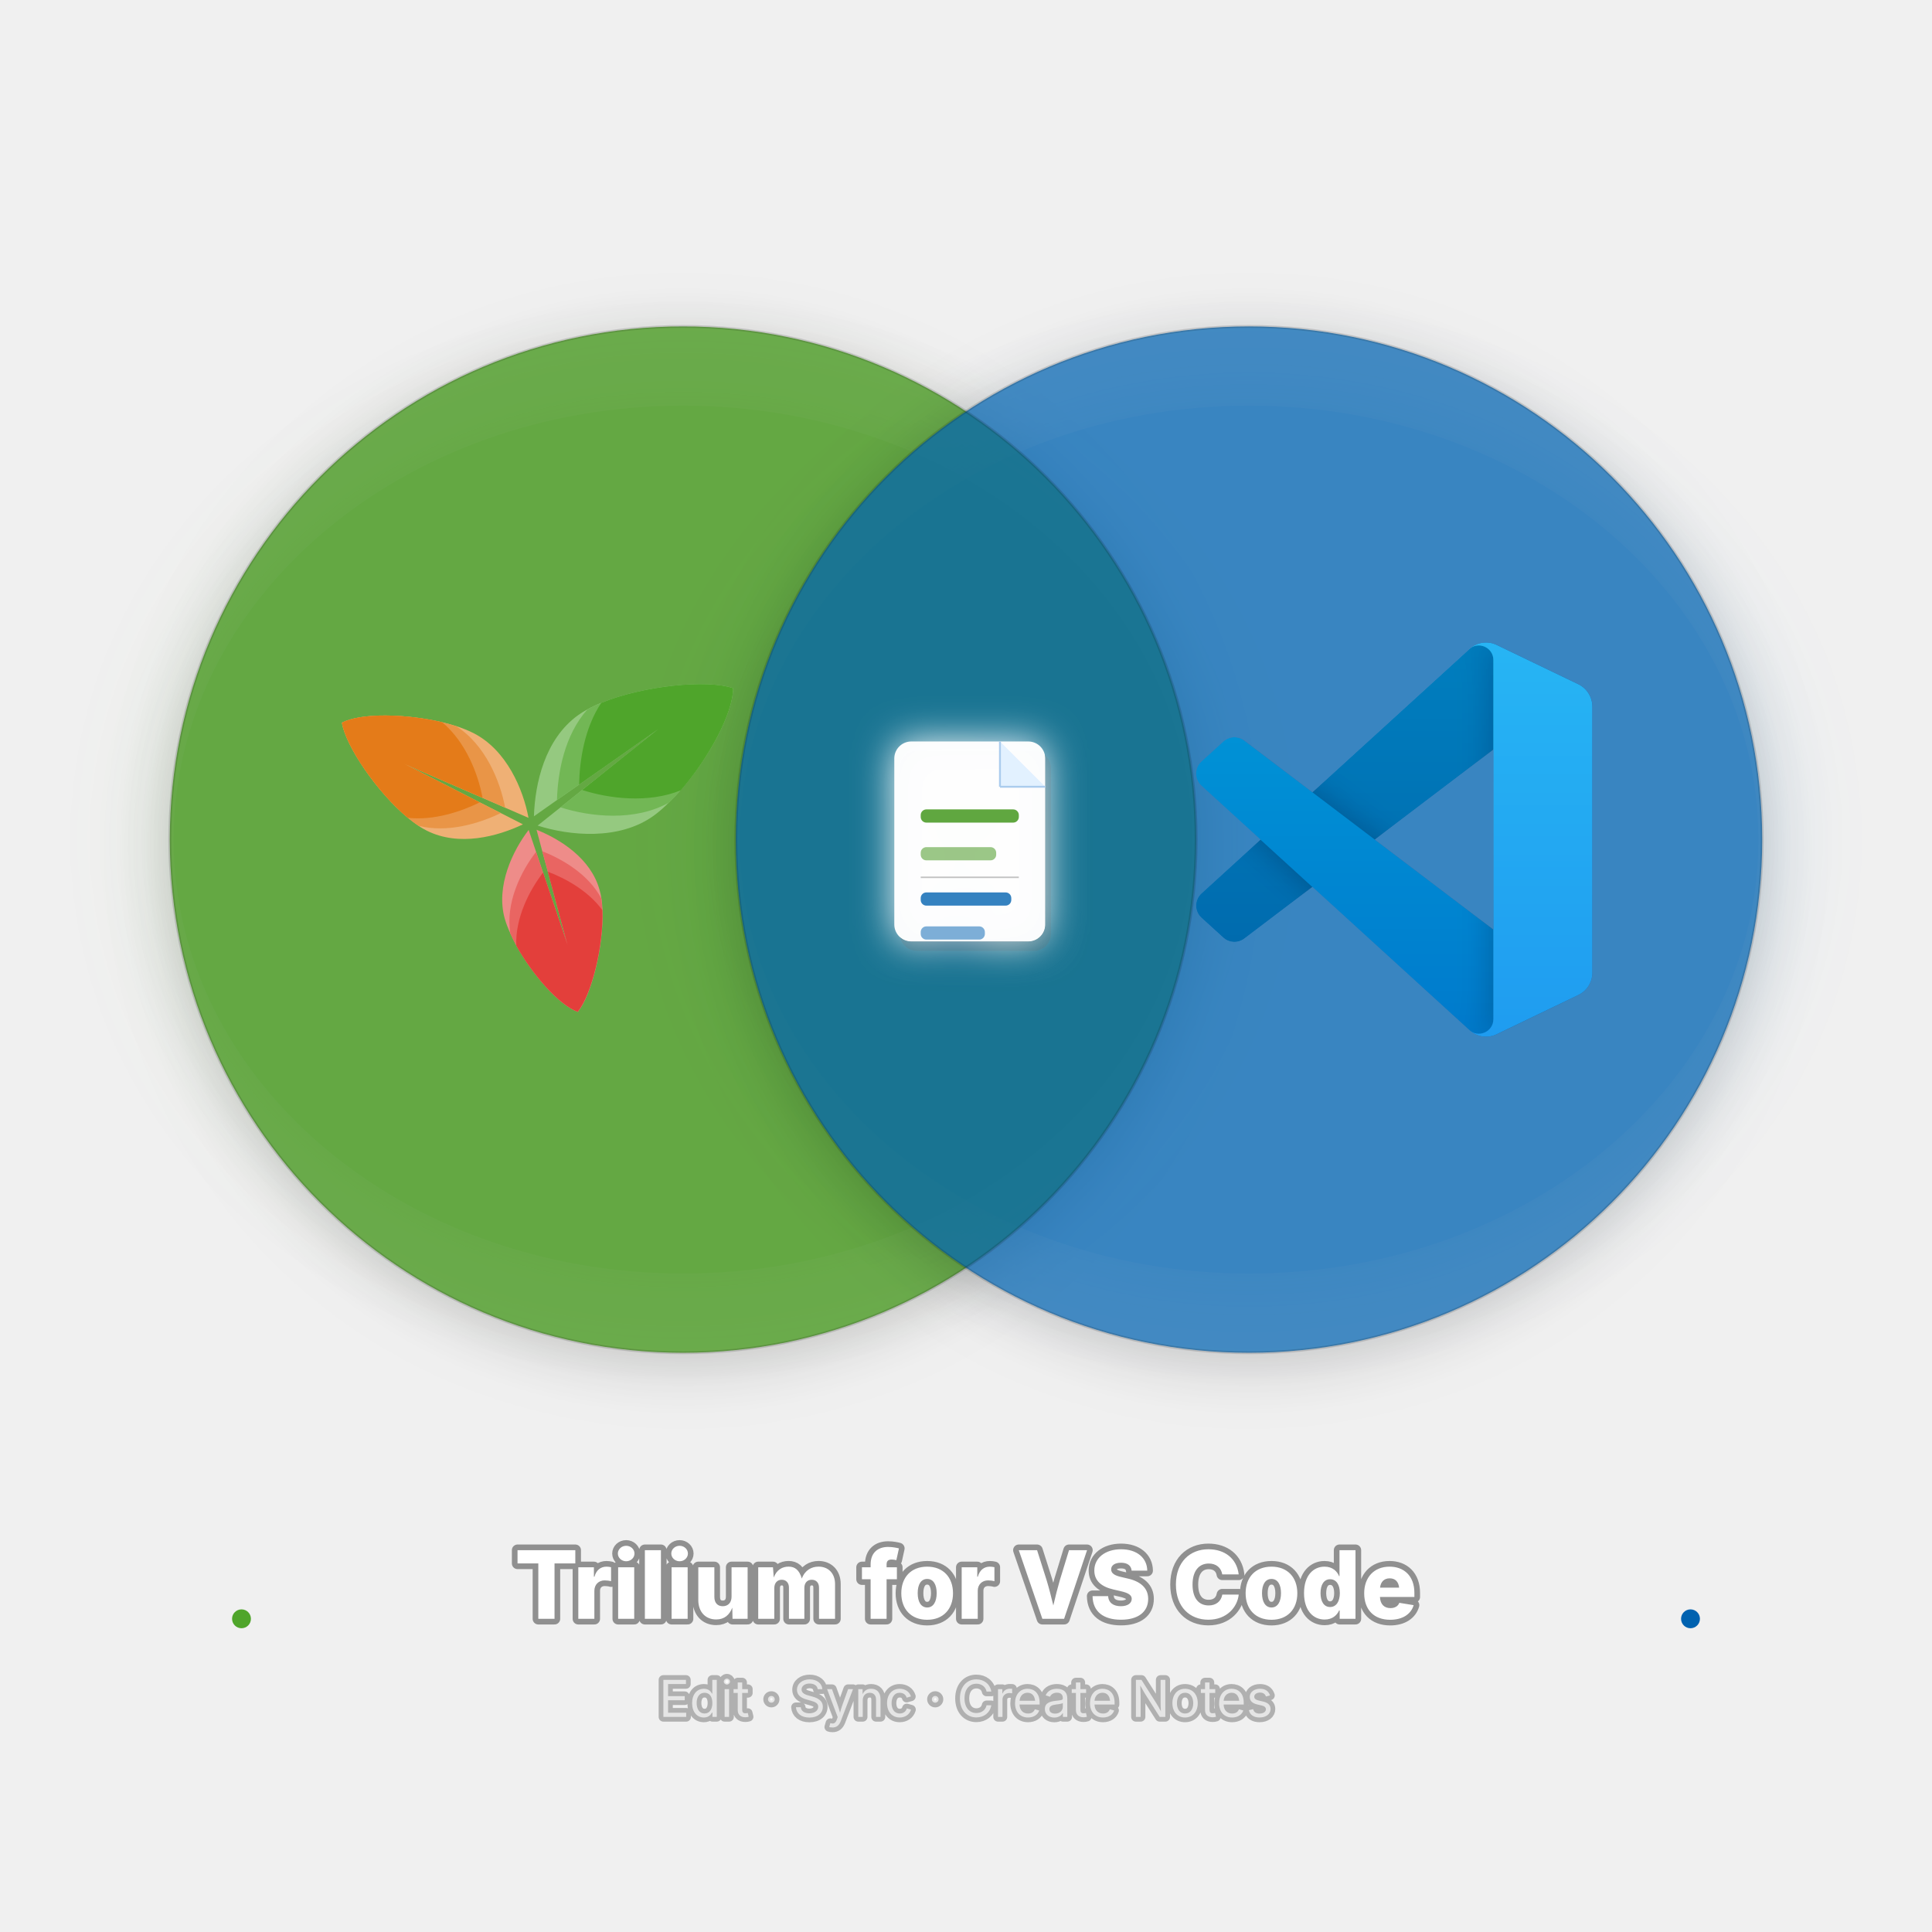
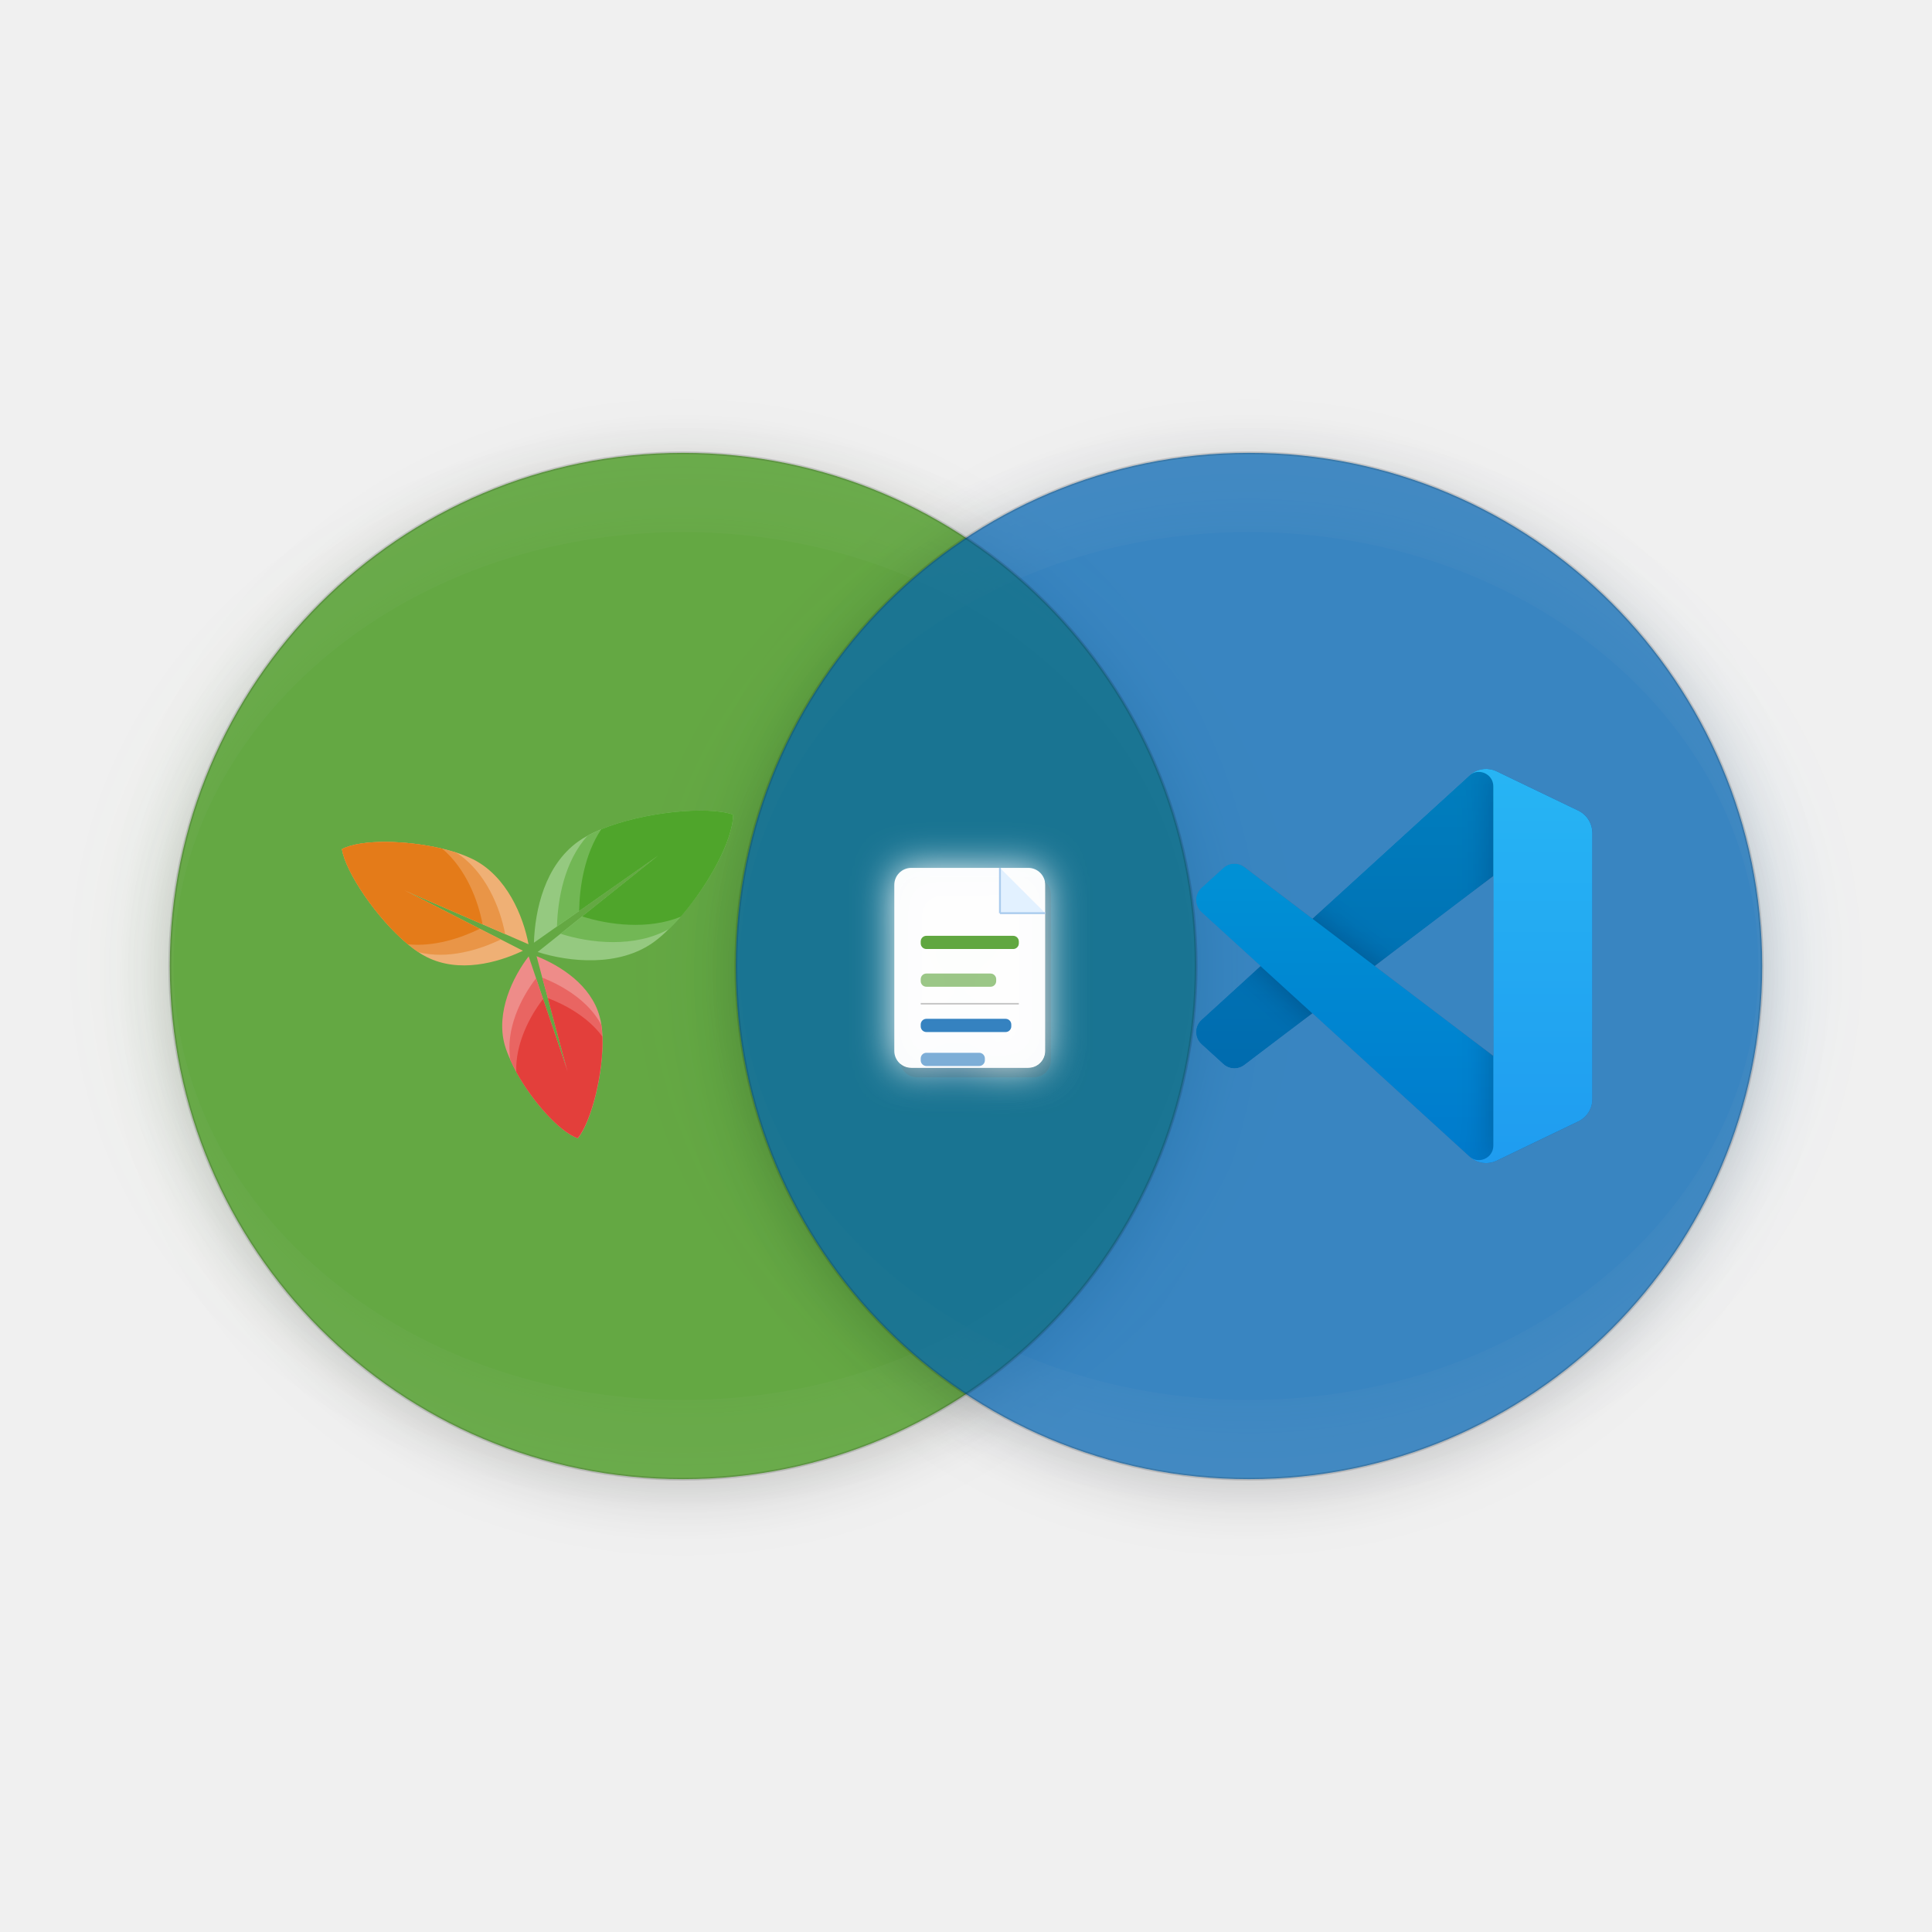
<svg xmlns="http://www.w3.org/2000/svg" viewBox="0 0 1024 1024" width="1024" height="1024">
  <defs>
    <mask id="mask-left-only">
-       <circle cx="362" cy="445" r="272" fill="white" />
-       <circle cx="662" cy="445" r="272" fill="black" />
+       <circle cx="362" cy="512" r="272" fill="white" />
+       <circle cx="662" cy="512" r="272" fill="black" />
    </mask>
    <mask id="mask-right-only">
-       <circle cx="662" cy="445" r="272" fill="white" />
-       <circle cx="362" cy="445" r="272" fill="black" />
+       <circle cx="662" cy="512" r="272" fill="white" />
+       <circle cx="362" cy="512" r="272" fill="black" />
    </mask>
    <filter id="glow-green" x="-50%" y="-50%" width="200%" height="200%">
      <feGaussianBlur stdDeviation="28" result="b" />
      <feMerge>
        <feMergeNode in="b" />
        <feMergeNode in="SourceGraphic" />
      </feMerge>
    </filter>
    <filter id="glow-blue" x="-50%" y="-50%" width="200%" height="200%">
      <feGaussianBlur stdDeviation="28" result="b" />
      <feMerge>
        <feMergeNode in="b" />
        <feMergeNode in="SourceGraphic" />
      </feMerge>
    </filter>
    <filter id="shadow">
      <feDropShadow dx="0" dy="6" stdDeviation="16" flood-color="#000" flood-opacity="0.25" />
    </filter>
    <filter id="note-glow" x="-60%" y="-60%" width="220%" height="220%">
      <feGaussianBlur stdDeviation="10" result="b" />
      <feMerge>
        <feMergeNode in="b" />
        <feMergeNode in="SourceGraphic" />
      </feMerge>
    </filter>
    <mask id="vsc-mask0" mask-type="alpha" maskUnits="userSpaceOnUse" x="0" y="0" width="100" height="100">
      <path fill-rule="evenodd" clip-rule="evenodd" d="M70.912 99.317C72.487 99.931 74.283 99.891 75.873 99.126L96.461 89.22C98.624 88.179 100 85.989 100 83.587V16.413C100 14.011 98.624 11.822 96.461 10.781L75.873 0.874C73.786 -0.13 71.345 0.116 69.513 1.447C69.252 1.637 69.003 1.849 68.769 2.083L29.355 38.041L12.187 25.01C10.589 23.797 8.354 23.896 6.869 25.246L1.363 30.255C-0.453 31.906 -0.455 34.763 1.359 36.417L16.247 50L1.359 63.583C-0.455 65.237 -0.453 68.094 1.363 69.745L6.869 74.754C8.354 76.104 10.589 76.204 12.187 74.99L29.355 61.959L68.769 97.917C69.392 98.541 70.125 99.01 70.912 99.317ZM75.015 27.299L45.109 50L75.015 72.701V27.299Z" fill="white" />
    </mask>
    <filter id="vsc-filter0" x="-8.394" y="15.829" width="116.727" height="92.246" filterUnits="userSpaceOnUse" color-interpolation-filters="sRGB">
      <feFlood flood-opacity="0" result="BackgroundImageFix" />
      <feColorMatrix in="SourceAlpha" type="matrix" values="0 0 0 0 0 0 0 0 0 0 0 0 0 0 0 0 0 0 127 0" />
      <feOffset />
      <feGaussianBlur stdDeviation="4.167" />
      <feColorMatrix type="matrix" values="0 0 0 0 0 0 0 0 0 0 0 0 0 0 0 0 0 0 0.25 0" />
      <feBlend mode="overlay" in2="BackgroundImageFix" result="effect1_dropShadow" />
      <feBlend mode="normal" in="SourceGraphic" in2="effect1_dropShadow" result="shape" />
    </filter>
    <filter id="vsc-filter1" x="60.417" y="-8.076" width="47.917" height="116.151" filterUnits="userSpaceOnUse" color-interpolation-filters="sRGB">
      <feFlood flood-opacity="0" result="BackgroundImageFix" />
      <feColorMatrix in="SourceAlpha" type="matrix" values="0 0 0 0 0 0 0 0 0 0 0 0 0 0 0 0 0 0 127 0" />
      <feOffset />
      <feGaussianBlur stdDeviation="4.167" />
      <feColorMatrix type="matrix" values="0 0 0 0 0 0 0 0 0 0 0 0 0 0 0 0 0 0 0.25 0" />
      <feBlend mode="overlay" in2="BackgroundImageFix" result="effect1_dropShadow" />
      <feBlend mode="normal" in="SourceGraphic" in2="effect1_dropShadow" result="shape" />
    </filter>
    <linearGradient id="vsc-paint0" x1="49.939" y1="0.258" x2="49.939" y2="99.742" gradientUnits="userSpaceOnUse">
      <stop stop-color="white" />
      <stop offset="1" stop-color="white" stop-opacity="0" />
    </linearGradient>
  </defs>
-   <ellipse cx="362" cy="445" rx="270" ry="230" fill="#4FA52B" opacity="0.15" filter="url(#glow-green)" />
-   <ellipse cx="662" cy="445" rx="270" ry="230" fill="#0078D4" opacity="0.15" filter="url(#glow-blue)" />
-   <circle cx="362" cy="445" r="272" fill="#38900F" opacity="0.72" filter="url(#shadow)" />
-   <circle cx="662" cy="445" r="272" fill="#0062B0" opacity="0.72" filter="url(#shadow)" />
+   <ellipse cx="362" cy="512" rx="270" ry="230" fill="#4FA52B" opacity="0.15" filter="url(#glow-green)" />
+   <ellipse cx="662" cy="512" rx="270" ry="230" fill="#0078D4" opacity="0.15" filter="url(#glow-blue)" />
+   <circle cx="362" cy="512" r="272" fill="#38900F" opacity="0.72" filter="url(#shadow)" />
+   <circle cx="662" cy="512" r="272" fill="#0062B0" opacity="0.72" filter="url(#shadow)" />
  <g mask="url(#mask-left-only)">
-     <g transform="translate(180, 340) scale(0.82)">
+     <g transform="translate(180, 407) scale(0.82)">
      <path fill="#95C980" d="m202.9 112.7c-22.5 16.1-54.5 12.8-74.9 6.3l14.8-11.8 14.1-11.3 49.1-39.3-51.2 35.9-14.3 10-14.9 10.5c0.7-21.2 7-49.9 28.6-65.4 1.8-1.3 3.9-2.6 6.1-3.8 2.7-1.5 5.7-2.9 8.8-4.1 27.1-11.1 68.5-15.3 85.2-9.5 0.1 16.2-15.9 45.4-33.9 65.9-2.4 2.8-4.9 5.4-7.4 7.8-3.4 3.5-6.8 6.4-10.1 8.8z" />
      <path fill="#72B755" d="m213.1 104c-22.2 12.6-51.4 9.3-70.3 3.2l14.1-11.3 49.1-39.3-51.2 35.9-14.3 10c0.5-18.1 4.9-42.1 19.7-58.6 2.7-1.5 5.7-2.9 8.8-4.1 27.1-11.1 68.5-15.3 85.2-9.5 0.1 16.2-15.9 45.4-33.9 65.9-2.3 2.8-4.8 5.4-7.2 7.8z" />
      <path fill="#4FA52B" d="m220.5 96.2c-21.1 8.6-46.6 5.3-63.7-0.2l49.2-39.4-51.2 35.9c0.3-15.8 3.5-36.6 14.3-52.8 27.1-11.1 68.5-15.3 85.2-9.5 0.1 16.2-15.9 45.4-33.8 66z" />
      <path fill="#EE8C89" d="m106.7 179c-5.8-21 5.2-43.8 15.5-57.2l4.8 14.2 4.5 13.4 15.9 47-12.8-47.6-3.6-13.2-3.7-13.9c15.5 6.2 35.1 18.6 40.7 38.8 0.5 1.7 0.9 3.6 1.2 5.5 0.4 2.4 0.6 5 0.7 7.7 0.9 23.1-7.1 54.9-15.9 65.7-12-4.3-29.3-24-39.7-42.8-1.4-2.6-2.7-5.1-3.8-7.6-1.6-3.5-2.9-6.8-3.8-10z" />
      <path fill="#E96562" d="m110.4 188.9c-3.4-19.8 6.9-40.5 16.6-52.9l4.5 13.4 15.9 47-12.8-47.6-3.6-13.2c13.3 5.2 29.9 15 38.1 30.4 0.4 2.4 0.6 5 0.7 7.7 0.9 23.1-7.1 54.9-15.9 65.7-12-4.3-29.3-24-39.7-42.8-1.4-2.6-2.7-5.2-3.8-7.7z" />
      <path fill="#E33F3B" d="m114.2 196.5c-0.7-18 8.6-35.9 17.3-47.1l15.9 47-12.8-47.6c11.6 4.4 26.1 12.4 35.2 24.8 0.9 23.1-7.1 54.9-15.9 65.7-12-4.3-29.3-24-39.7-42.8z" />
      <path fill="#EFB075" d="m86.3 59.1c21.7 10.9 32.4 36.6 35.8 54.9l-15.2-6.6-14.5-6.3-50.6-22 48.8 24.9 13.6 6.9 14.3 7.3c-16.6 7.9-41.3 14.5-62.1 4.1-1.8-0.9-3.6-1.9-5.4-3.2-2.3-1.5-4.5-3.2-6.8-5.1-19.9-16.4-40.3-46.4-42.7-61.5 12.4-6.5 41.5-5.8 64.8-0.3 3.2 0.8 6.2 1.6 9.1 2.5 4 1.3 7.6 2.8 10.9 4.4z" />
      <path fill="#E99547" d="m75.4 54.8c18.9 12 28.4 35.6 31.6 52.6l-14.5-6.3-50.6-22 48.7 24.9 13.6 6.9c-14.1 6.8-34.5 13-53.3 8.2-2.3-1.5-4.5-3.2-6.8-5.1-19.8-16.4-40.2-46.4-42.6-61.5 12.4-6.5 41.5-5.8 64.8-0.3 3.1 0.8 6.2 1.6 9.1 2.6z" />
      <path fill="#E47B19" d="m66.3 52.2c15.3 12.8 23.3 33.6 26.1 48.9l-50.6-22 48.8 24.9c-12.2 6-29.6 11.8-46.5 10-19.8-16.4-40.2-46.4-42.6-61.5 12.4-6.5 41.5-5.8 64.8-0.3z" />
    </g>
  </g>
  <g mask="url(#mask-right-only)">
-     <g transform="translate(634, 340) scale(2.1)">
+     <g transform="translate(634, 407) scale(2.1)">
      <g mask="url(#vsc-mask0)">
        <path d="M96.461 10.796L75.857 0.876C73.472 -0.273 70.622 0.212 68.75 2.083L1.299 63.583C-0.516 65.237 -0.514 68.094 1.303 69.745L6.813 74.754C8.298 76.104 10.535 76.204 12.134 74.99L93.361 13.37C96.086 11.303 100 13.246 100 16.667V16.427C100 14.027 98.625 11.838 96.461 10.796Z" fill="#0065A9" />
        <g filter="url(#vsc-filter0)">
          <path d="M96.461 89.204L75.857 99.124C73.472 100.273 70.622 99.788 68.75 97.917L1.299 36.417C-0.516 34.763 -0.514 31.906 1.303 30.255L6.813 25.246C8.298 23.896 10.535 23.796 12.134 25.009L93.361 86.63C96.086 88.697 100 86.754 100 83.333V83.573C100 85.974 98.625 88.162 96.461 89.204Z" fill="#007ACC" />
        </g>
        <g filter="url(#vsc-filter1)">
          <path d="M75.858 99.126C73.472 100.274 70.622 99.788 68.75 97.917C71.056 100.223 75 98.59 75 95.328V4.672C75 1.41 71.056 -0.223 68.75 2.083C70.622 0.211 73.472 -0.274 75.858 0.874L96.459 10.781C98.623 11.822 100 14.011 100 16.413V83.587C100 85.989 98.623 88.179 96.459 89.22L75.858 99.126Z" fill="#1F9CF0" />
        </g>
        <g style="mix-blend-mode:overlay" opacity="0.25">
          <path fill-rule="evenodd" clip-rule="evenodd" d="M70.851 99.317C72.426 99.931 74.222 99.891 75.812 99.126L96.4 89.22C98.563 88.179 99.939 85.989 99.939 83.587V16.413C99.939 14.011 98.564 11.822 96.4 10.781L75.812 0.874C73.725 -0.13 71.284 0.116 69.453 1.447C69.191 1.637 68.942 1.849 68.708 2.083L29.294 38.041L12.126 25.01C10.528 23.796 8.293 23.896 6.809 25.246L1.302 30.255C-0.513 31.906 -0.515 34.763 1.298 36.417L16.186 50L1.298 63.583C-0.515 65.237 -0.513 68.094 1.302 69.745L6.809 74.754C8.293 76.104 10.528 76.204 12.126 74.99L29.294 61.959L68.708 97.917C69.332 98.54 70.064 99.01 70.851 99.317ZM74.954 27.299L45.048 50L74.954 72.701V27.299Z" fill="url(#vsc-paint0)" />
        </g>
      </g>
    </g>
  </g>
-   <g transform="translate(512,445)" filter="url(#note-glow)">
+   <g transform="translate(512,512)" filter="url(#note-glow)">
    <rect x="-38" y="-52" width="80" height="106" rx="9" fill="#000" opacity="0.20" transform="translate(3,5)" />
    <rect x="-38" y="-52" width="80" height="106" rx="9" fill="white" opacity="0.97" />
    <polygon points="18,-52 42,-28 18,-28" fill="#ddeeff" opacity="0.85" />
    <line x1="18" y1="-52" x2="18" y2="-28" stroke="#aaccee" stroke-width="1" />
    <line x1="18" y1="-28" x2="42" y2="-28" stroke="#aaccee" stroke-width="1" />
    <rect x="-24" y="-16" width="52" height="7" rx="3" fill="#38900F" opacity="0.80" />
    <rect x="-24" y="4" width="40" height="7" rx="3" fill="#38900F" opacity="0.50" />
    <line x1="-24" y1="20" x2="28" y2="20" stroke="#888" stroke-width="0.8" opacity="0.5" />
    <rect x="-24" y="28" width="48" height="7" rx="3" fill="#0062B0" opacity="0.80" />
    <rect x="-24" y="46" width="34" height="7" rx="3" fill="#0062B0" opacity="0.50" />
  </g>
-   <circle cx="362" cy="445" r="272" fill="none" stroke="#00000022" stroke-width="1.5" />
-   <circle cx="662" cy="445" r="272" fill="none" stroke="#00000022" stroke-width="1.5" />
-   <text x="512" y="858" text-anchor="middle" font-family="system-ui,-apple-system,sans-serif" font-size="50" font-weight="800" stroke="#00000066" stroke-width="6" stroke-linejoin="round" paint-order="stroke fill" fill="white">Trilium for VS Code</text>
-   <text x="512" y="910" text-anchor="middle" font-family="system-ui,-apple-system,sans-serif" font-size="27" stroke="#00000044" stroke-width="5" stroke-linejoin="round" paint-order="stroke fill" fill="#ffffffaa">Edit · Sync · Create Notes</text>
-   <circle cx="128" cy="858" r="5" fill="#4FA52B" />
-   <circle cx="896" cy="858" r="5" fill="#0062B0" />
+   <circle cx="362" cy="512" r="272" fill="none" stroke="#00000022" stroke-width="1.5" />
+   <circle cx="662" cy="512" r="272" fill="none" stroke="#00000022" stroke-width="1.5" />
</svg>
